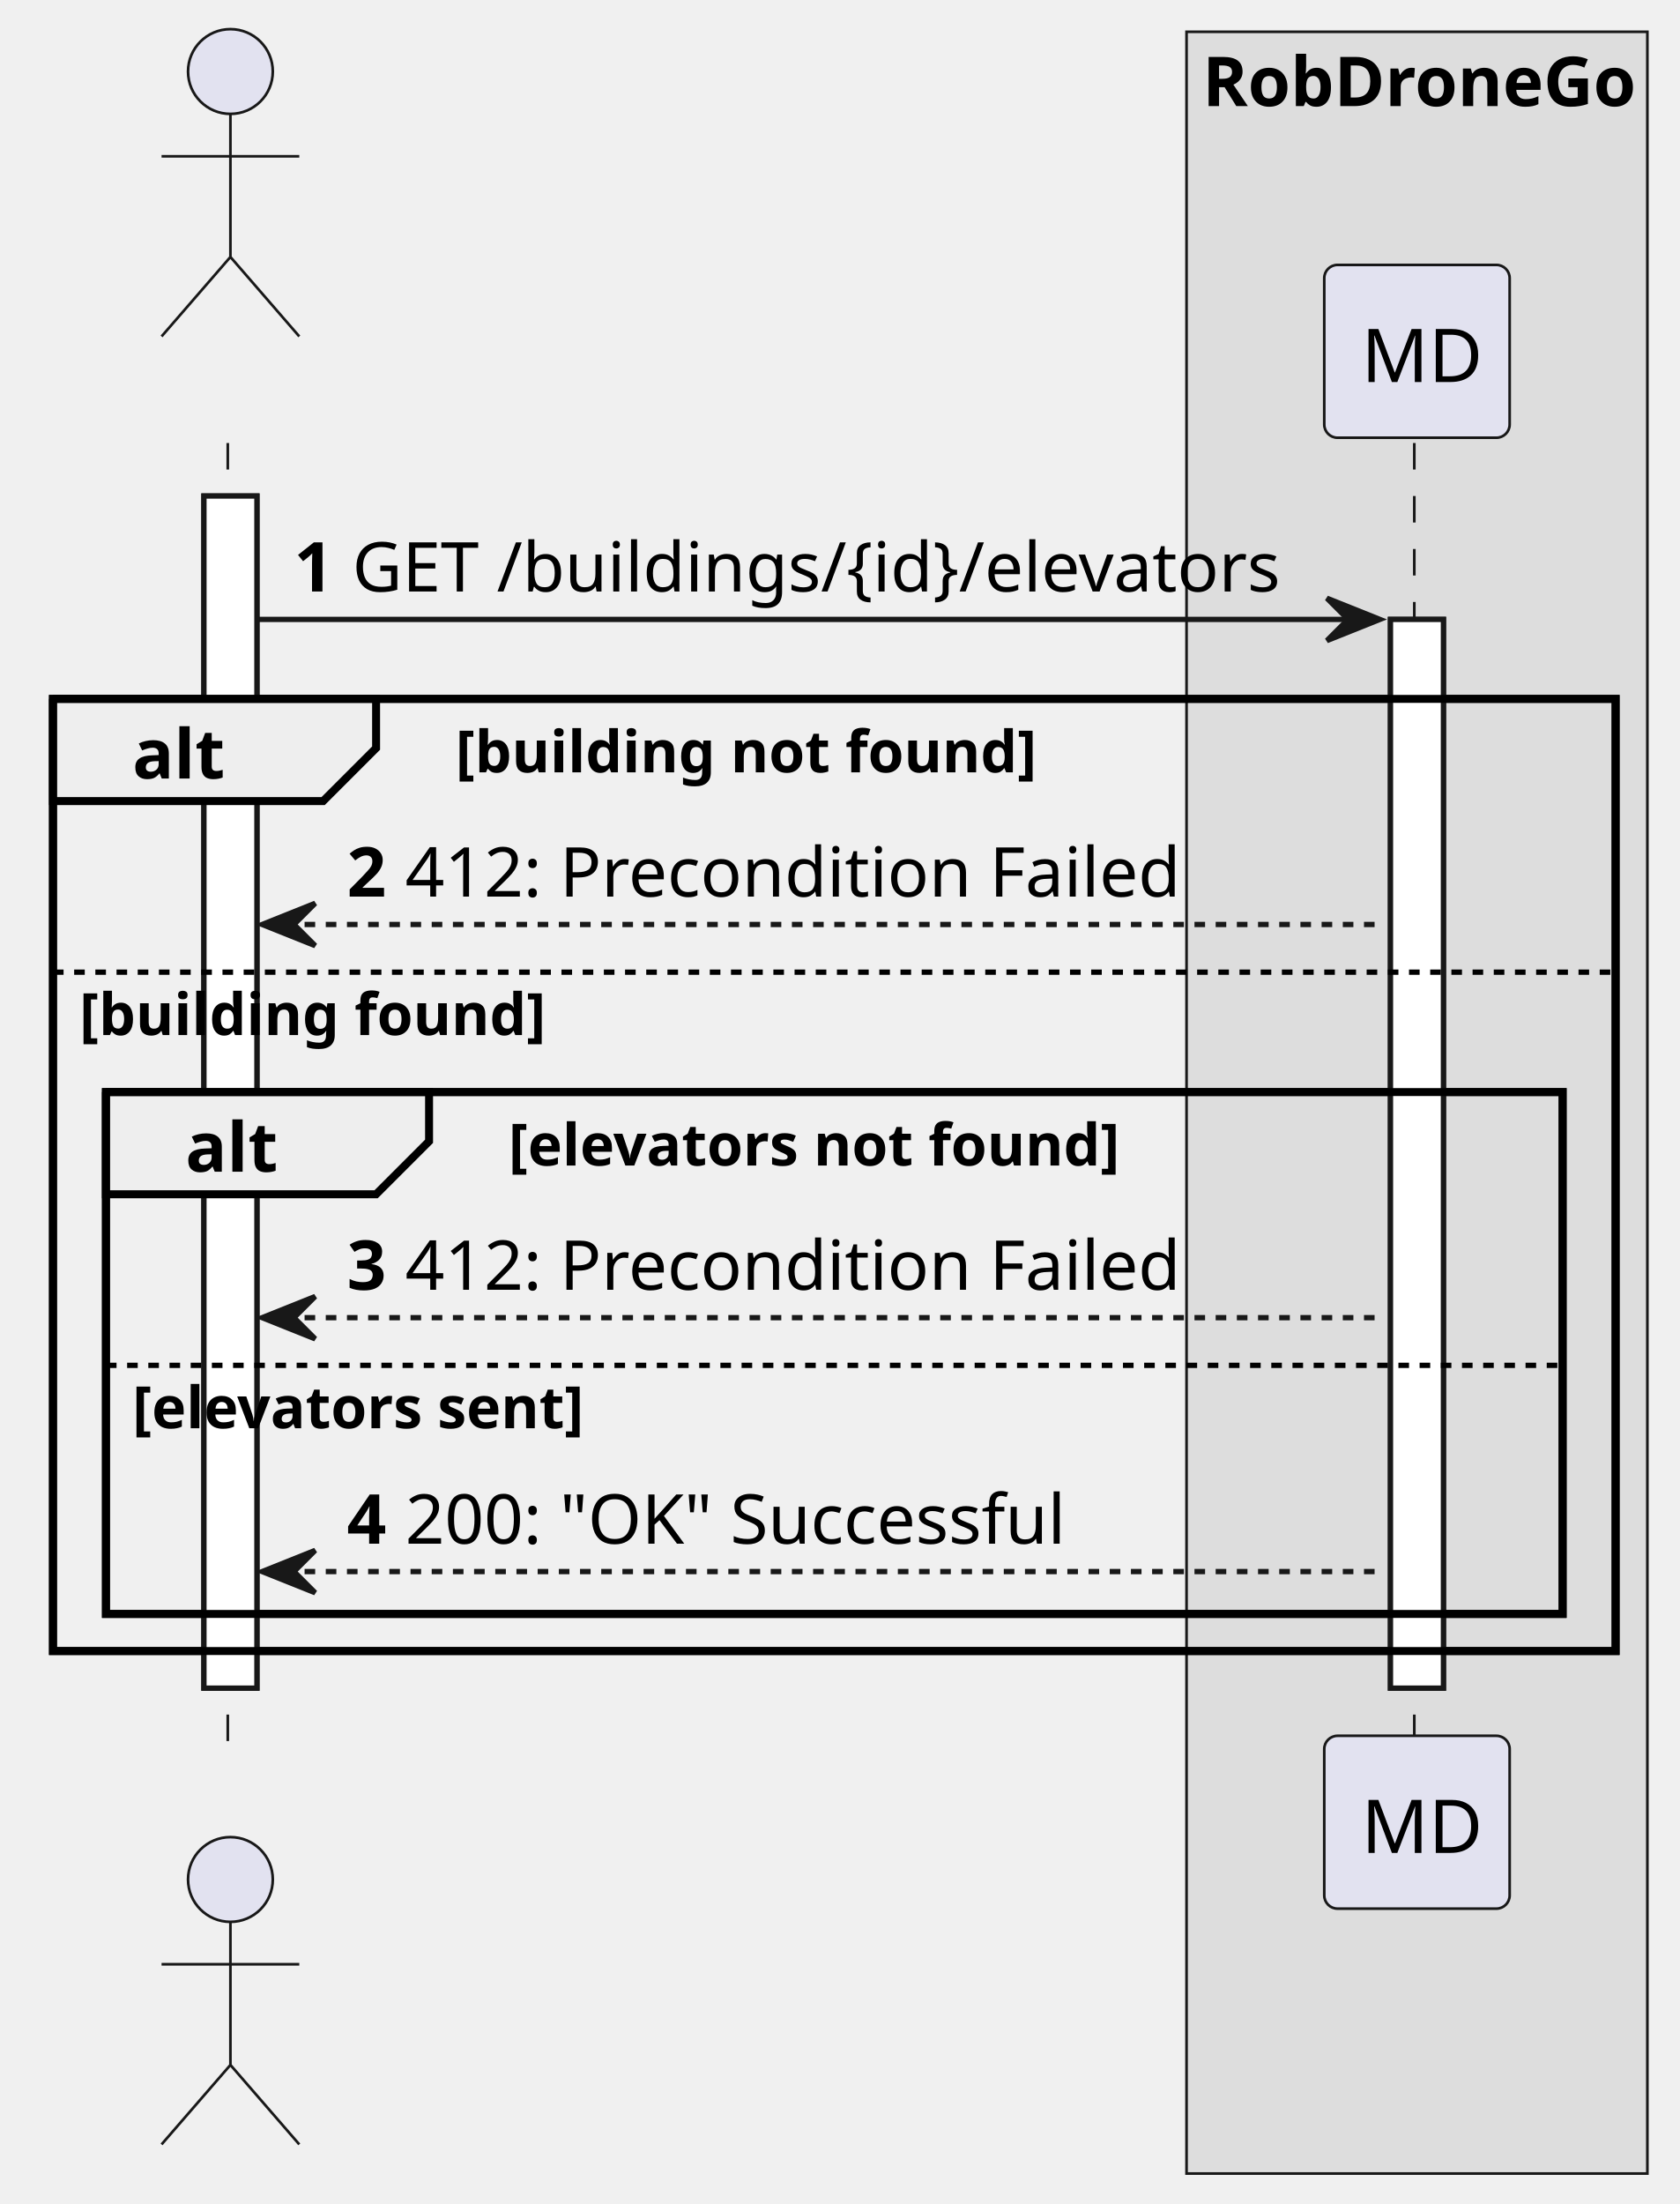
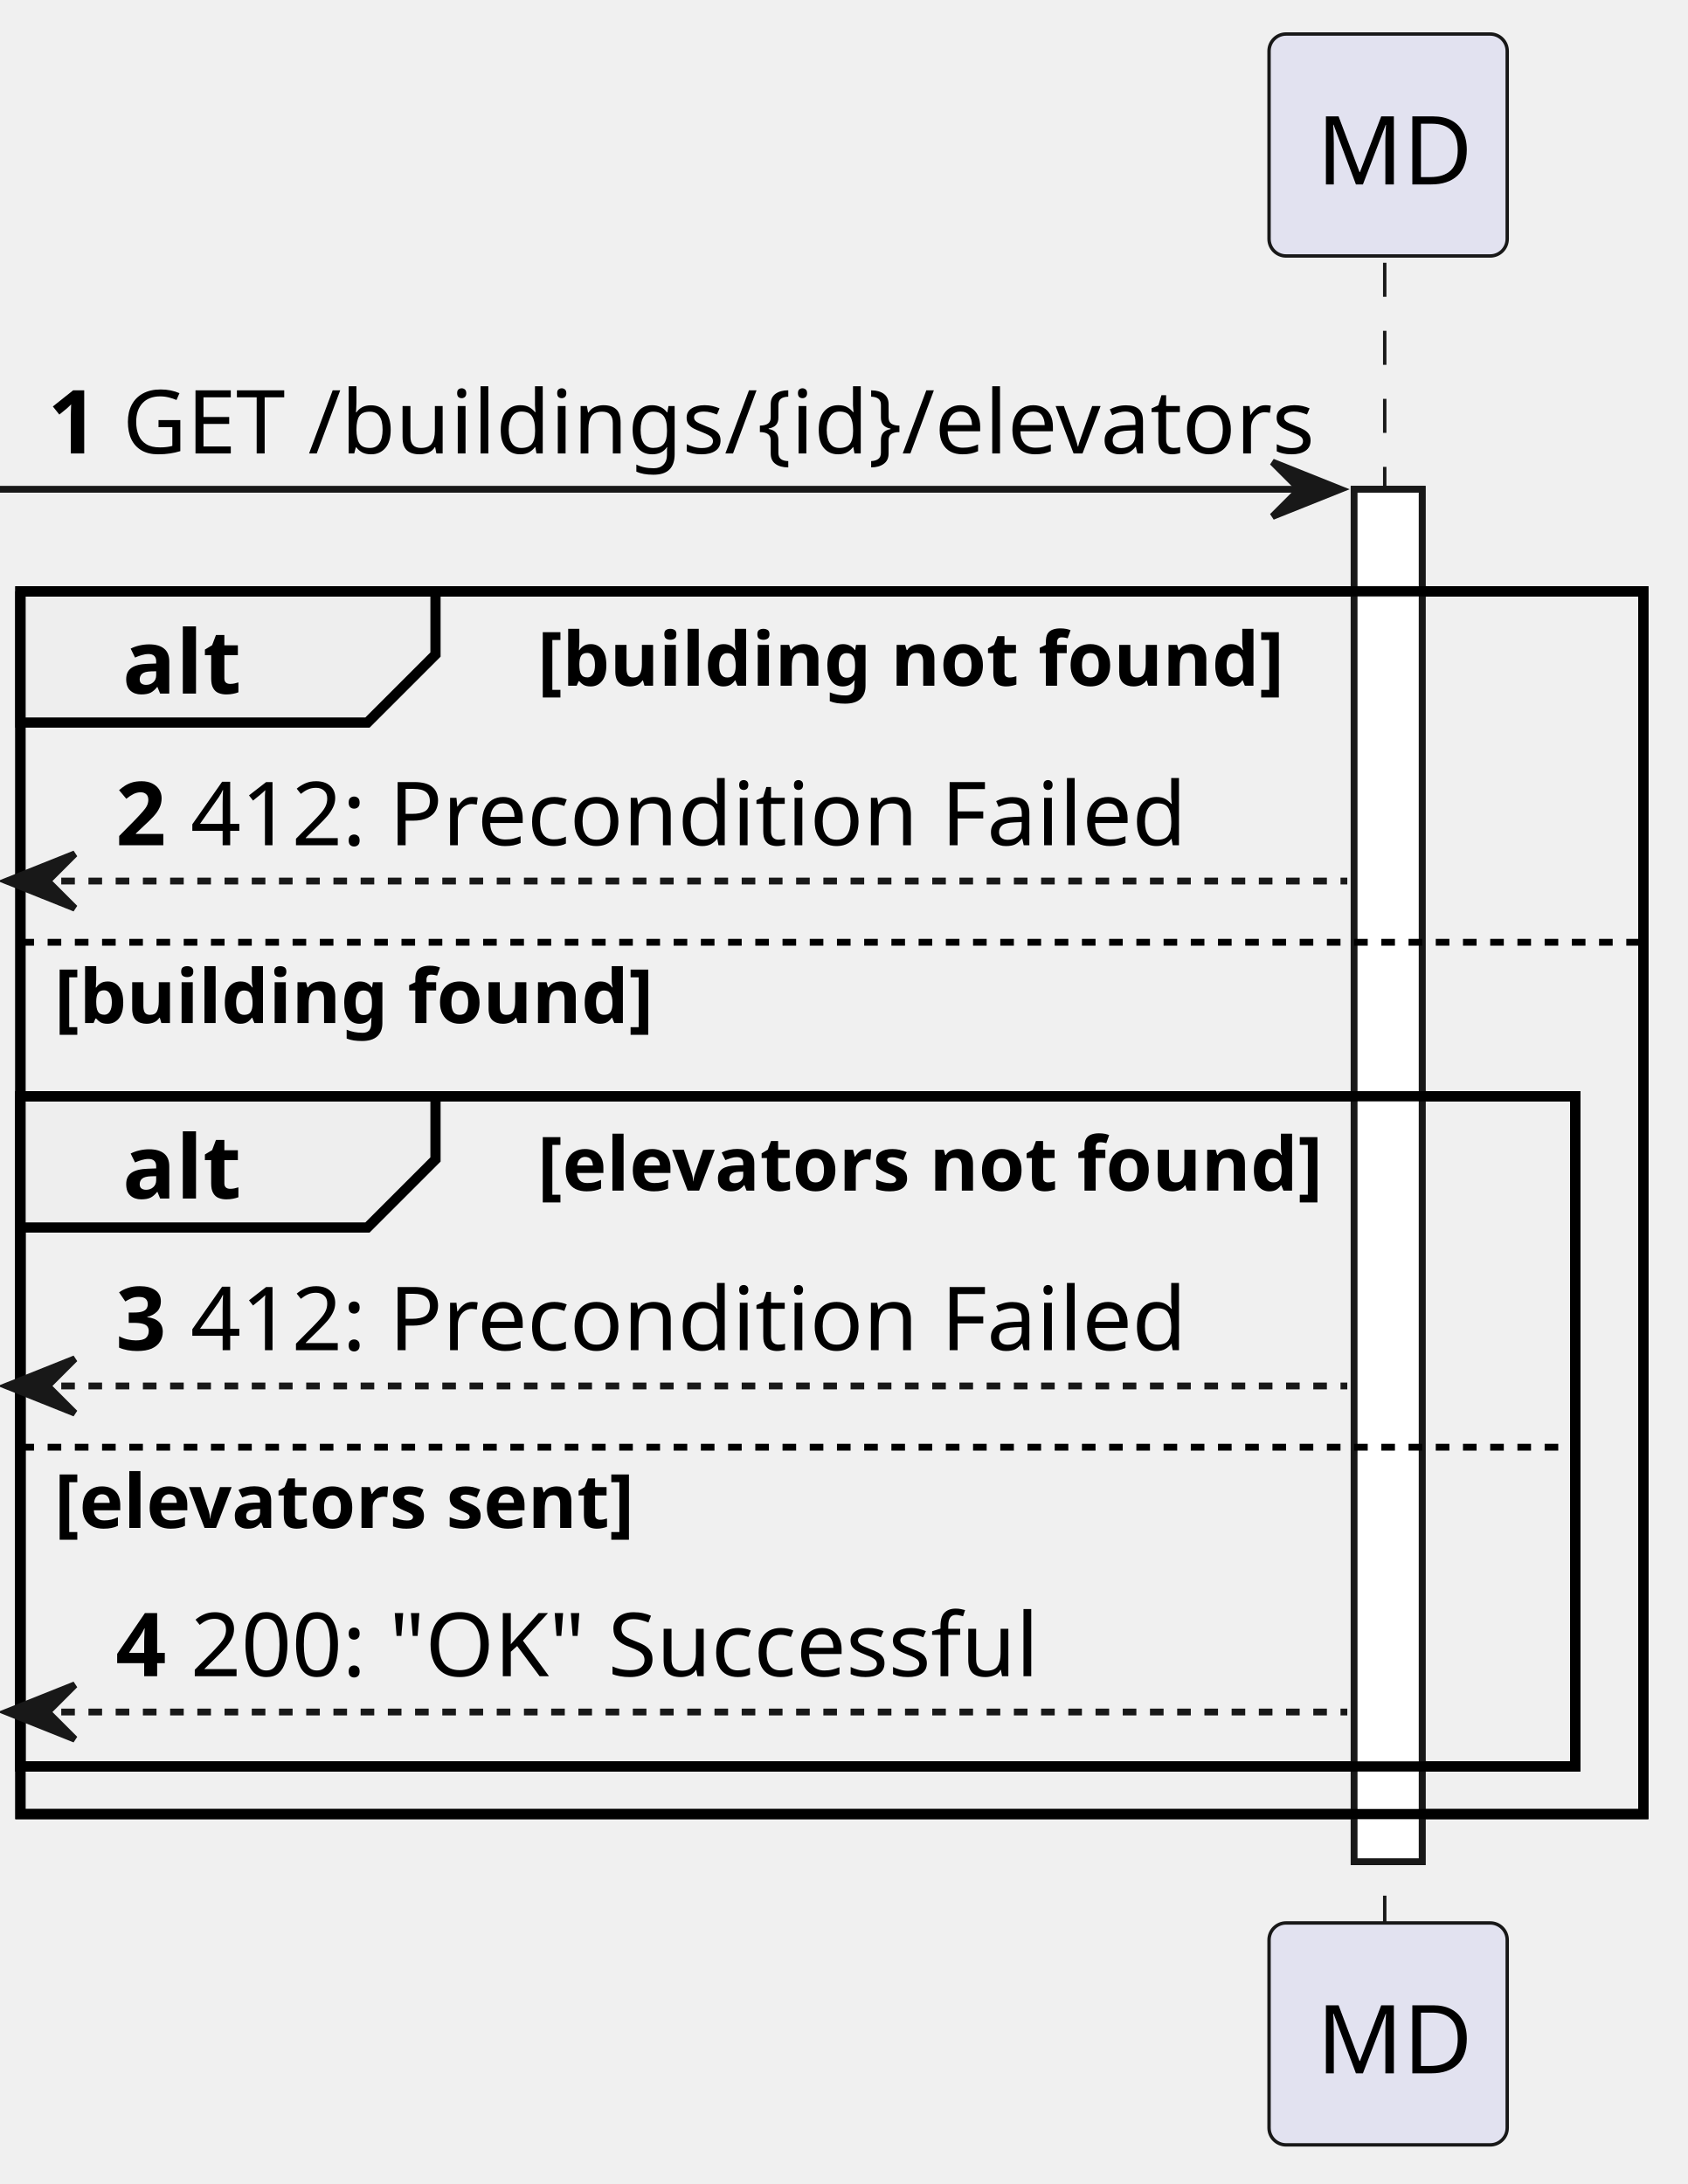
- <svg xmlns="http://www.w3.org/2000/svg" contentStyleType="text/css" height="416px" preserveAspectRatio="none" style="width:317px;height:416px;background:#FFFFFF;" version="1.1" viewBox="0 0 317 416" width="317px" zoomAndPan="magnify">
+ <svg xmlns="http://www.w3.org/2000/svg" contentStyleType="text/css" height="321px" preserveAspectRatio="none" style="width:248px;height:321px;background:#FFFFFF;" version="1.1" viewBox="0 0 248 321" width="248px" zoomAndPan="magnify">
  <defs />
  <g>
-     <rect fill="#DDDDDD" height="404.25" style="stroke:#181818;stroke-width:0.5;" width="87" x="224" y="6" />
-     <text fill="#000000" font-family="sans-serif" font-size="13" font-weight="bold" lengthAdjust="spacing" textLength="81" x="227" y="20.028">RobDroneGo</text>
-     <rect fill="#FFFFFF" height="225.008" style="stroke:#181818;stroke-width:1.0;" width="10" x="38.5" y="93.621" />
-     <rect fill="#FFFFFF" height="201.717" style="stroke:#181818;stroke-width:1.0;" width="10" x="262.5" y="116.912" />
-     <rect fill="none" height="179.717" style="stroke:#000000;stroke-width:1.5;" width="295" x="10" y="131.912" />
-     <rect fill="none" height="98.504" style="stroke:#000000;stroke-width:1.5;" width="275" x="20" y="206.125" />
-     <line style="stroke:#181818;stroke-width:0.5;stroke-dasharray:5.0,5.0;" x1="43" x2="43" y1="83.621" y2="328.629" />
-     <line style="stroke:#181818;stroke-width:0.5;stroke-dasharray:5.0,5.0;" x1="267" x2="267" y1="83.621" y2="328.629" />
-     <text fill="#000000" font-family="sans-serif" font-size="14" lengthAdjust="spacing" textLength="4" x="38.5" y="80.107"> </text>
-     <ellipse cx="43.5" cy="13.5" fill="#E2E2F0" rx="8" ry="8" style="stroke:#181818;stroke-width:0.5;" />
-     <path d="M43.5,21.5 L43.5,48.5 M30.5,29.5 L56.5,29.5 M43.5,48.5 L30.5,63.5 M43.5,48.5 L56.5,63.5 " fill="none" style="stroke:#181818;stroke-width:0.5;" />
-     <text fill="#000000" font-family="sans-serif" font-size="14" lengthAdjust="spacing" textLength="4" x="38.5" y="342.736"> </text>
-     <ellipse cx="43.5" cy="354.75" fill="#E2E2F0" rx="8" ry="8" style="stroke:#181818;stroke-width:0.5;" />
-     <path d="M43.5,362.75 L43.5,389.75 M30.5,370.75 L56.5,370.75 M43.5,389.75 L30.5,404.75 M43.5,389.75 L56.5,404.75 " fill="none" style="stroke:#181818;stroke-width:0.5;" />
-     <rect fill="#E2E2F0" height="32.621" rx="2.5" ry="2.5" style="stroke:#181818;stroke-width:0.5;" width="35" x="250" y="50" />
-     <text fill="#000000" font-family="sans-serif" font-size="14" lengthAdjust="spacing" textLength="21" x="257" y="72.107">MD</text>
-     <rect fill="#E2E2F0" height="32.621" rx="2.5" ry="2.5" style="stroke:#181818;stroke-width:0.5;" width="35" x="250" y="327.629" />
-     <text fill="#000000" font-family="sans-serif" font-size="14" lengthAdjust="spacing" textLength="21" x="257" y="349.736">MD</text>
-     <rect fill="#FFFFFF" height="225.008" style="stroke:#181818;stroke-width:1.0;" width="10" x="38.5" y="93.621" />
-     <rect fill="#FFFFFF" height="201.717" style="stroke:#181818;stroke-width:1.0;" width="10" x="262.5" y="116.912" />
-     <polygon fill="#181818" points="250.5,112.912,260.5,116.912,250.5,120.912,254.5,116.912" style="stroke:#181818;stroke-width:1.0;" />
-     <line style="stroke:#181818;stroke-width:1.0;" x1="48.5" x2="256.5" y1="116.912" y2="116.912" />
-     <text fill="#000000" font-family="sans-serif" font-size="13" font-weight="bold" lengthAdjust="spacing" textLength="7" x="55.5" y="111.649">1</text>
-     <text fill="#000000" font-family="sans-serif" font-size="13" lengthAdjust="spacing" textLength="162" x="66.5" y="111.649">GET /buildings/{id}/elevators</text>
-     <path d="M10,131.912 L71,131.912 L71,141.203 L61,151.203 L10,151.203 L10,131.912 " fill="#EEEEEE" style="stroke:#000000;stroke-width:1.5;" />
-     <rect fill="none" height="179.717" style="stroke:#000000;stroke-width:1.5;" width="295" x="10" y="131.912" />
-     <text fill="#000000" font-family="sans-serif" font-size="13" font-weight="bold" lengthAdjust="spacing" textLength="16" x="25" y="146.94">alt</text>
-     <text fill="#000000" font-family="sans-serif" font-size="11" font-weight="bold" lengthAdjust="spacing" textLength="108" x="86" y="145.782">[building not found]</text>
-     <polygon fill="#181818" points="59.5,170.494,49.5,174.494,59.5,178.494,55.5,174.494" style="stroke:#181818;stroke-width:1.0;" />
-     <line style="stroke:#181818;stroke-width:1.0;stroke-dasharray:2.0,2.0;" x1="53.5" x2="261.5" y1="174.494" y2="174.494" />
-     <text fill="#000000" font-family="sans-serif" font-size="13" font-weight="bold" lengthAdjust="spacing" textLength="7" x="65.5" y="169.231">2</text>
-     <text fill="#000000" font-family="sans-serif" font-size="13" lengthAdjust="spacing" textLength="140" x="76.5" y="169.231">412: Precondition Failed</text>
-     <line style="stroke:#000000;stroke-width:1.0;stroke-dasharray:2.0,2.0;" x1="10" x2="305" y1="183.494" y2="183.494" />
-     <text fill="#000000" font-family="sans-serif" font-size="11" font-weight="bold" lengthAdjust="spacing" textLength="87" x="15" y="195.364">[building found]</text>
-     <path d="M20,206.125 L81,206.125 L81,215.416 L71,225.416 L20,225.416 L20,206.125 " fill="#EEEEEE" style="stroke:#000000;stroke-width:1.5;" />
-     <rect fill="none" height="98.504" style="stroke:#000000;stroke-width:1.5;" width="275" x="20" y="206.125" />
-     <text fill="#000000" font-family="sans-serif" font-size="13" font-weight="bold" lengthAdjust="spacing" textLength="16" x="35" y="221.153">alt</text>
-     <text fill="#000000" font-family="sans-serif" font-size="11" font-weight="bold" lengthAdjust="spacing" textLength="116" x="96" y="219.995">[elevators not found]</text>
-     <polygon fill="#181818" points="59.5,244.707,49.5,248.707,59.5,252.707,55.5,248.707" style="stroke:#181818;stroke-width:1.0;" />
-     <line style="stroke:#181818;stroke-width:1.0;stroke-dasharray:2.0,2.0;" x1="53.5" x2="261.5" y1="248.707" y2="248.707" />
-     <text fill="#000000" font-family="sans-serif" font-size="13" font-weight="bold" lengthAdjust="spacing" textLength="7" x="65.5" y="243.444">3</text>
-     <text fill="#000000" font-family="sans-serif" font-size="13" lengthAdjust="spacing" textLength="140" x="76.5" y="243.444">412: Precondition Failed</text>
-     <line style="stroke:#000000;stroke-width:1.0;stroke-dasharray:2.0,2.0;" x1="20" x2="295" y1="257.707" y2="257.707" />
-     <text fill="#000000" font-family="sans-serif" font-size="11" font-weight="bold" lengthAdjust="spacing" textLength="88" x="25" y="269.577">[elevators sent]</text>
-     <polygon fill="#181818" points="59.5,292.629,49.5,296.629,59.5,300.629,55.5,296.629" style="stroke:#181818;stroke-width:1.0;" />
-     <line style="stroke:#181818;stroke-width:1.0;stroke-dasharray:2.0,2.0;" x1="53.5" x2="261.5" y1="296.629" y2="296.629" />
-     <text fill="#000000" font-family="sans-serif" font-size="13" font-weight="bold" lengthAdjust="spacing" textLength="7" x="65.5" y="291.366">4</text>
-     <text fill="#000000" font-family="sans-serif" font-size="13" lengthAdjust="spacing" textLength="126" x="76.5" y="291.366">200: "OK" Successful</text>
+     <rect fill="#FFFFFF" height="201.717" style="stroke:#181818;stroke-width:1.0;" width="10" x="199" y="71.912" />
+     <rect fill="none" height="179.717" style="stroke:#000000;stroke-width:1.5;" width="238.5" x="3" y="86.912" />
+     <rect fill="none" height="98.504" style="stroke:#000000;stroke-width:1.5;" width="228.5" x="3" y="161.125" />
+     <line style="stroke:#181818;stroke-width:0.5;stroke-dasharray:5.0,5.0;" x1="203.5" x2="203.5" y1="38.621" y2="283.629" />
+     <rect fill="#E2E2F0" height="32.621" rx="2.5" ry="2.5" style="stroke:#181818;stroke-width:0.5;" width="35" x="186.5" y="5" />
+     <text fill="#000000" font-family="sans-serif" font-size="14" lengthAdjust="spacing" textLength="21" x="193.5" y="27.107">MD</text>
+     <rect fill="#E2E2F0" height="32.621" rx="2.5" ry="2.5" style="stroke:#181818;stroke-width:0.5;" width="35" x="186.5" y="282.629" />
+     <text fill="#000000" font-family="sans-serif" font-size="14" lengthAdjust="spacing" textLength="21" x="193.5" y="304.736">MD</text>
+     <rect fill="#FFFFFF" height="201.717" style="stroke:#181818;stroke-width:1.0;" width="10" x="199" y="71.912" />
+     <polygon fill="#181818" points="187,67.912,197,71.912,187,75.912,191,71.912" style="stroke:#181818;stroke-width:1.0;" />
+     <line style="stroke:#181818;stroke-width:1.0;" x1="0" x2="193" y1="71.912" y2="71.912" />
+     <text fill="#000000" font-family="sans-serif" font-size="13" font-weight="bold" lengthAdjust="spacing" textLength="7" x="7" y="66.649">1</text>
+     <text fill="#000000" font-family="sans-serif" font-size="13" lengthAdjust="spacing" textLength="162" x="18" y="66.649">GET /buildings/{id}/elevators</text>
+     <path d="M3,86.912 L64,86.912 L64,96.203 L54,106.203 L3,106.203 L3,86.912 " fill="#EEEEEE" style="stroke:#000000;stroke-width:1.5;" />
+     <rect fill="none" height="179.717" style="stroke:#000000;stroke-width:1.5;" width="238.5" x="3" y="86.912" />
+     <text fill="#000000" font-family="sans-serif" font-size="13" font-weight="bold" lengthAdjust="spacing" textLength="16" x="18" y="101.94">alt</text>
+     <text fill="#000000" font-family="sans-serif" font-size="11" font-weight="bold" lengthAdjust="spacing" textLength="108" x="79" y="100.782">[building not found]</text>
+     <polygon fill="#181818" points="11,125.494,1,129.494,11,133.494,7,129.494" style="stroke:#181818;stroke-width:1.0;" />
+     <line style="stroke:#181818;stroke-width:1.0;stroke-dasharray:2.0,2.0;" x1="5" x2="198" y1="129.494" y2="129.494" />
+     <text fill="#000000" font-family="sans-serif" font-size="13" font-weight="bold" lengthAdjust="spacing" textLength="7" x="17" y="124.231">2</text>
+     <text fill="#000000" font-family="sans-serif" font-size="13" lengthAdjust="spacing" textLength="140" x="28" y="124.231">412: Precondition Failed</text>
+     <line style="stroke:#000000;stroke-width:1.0;stroke-dasharray:2.0,2.0;" x1="3" x2="241.5" y1="138.494" y2="138.494" />
+     <text fill="#000000" font-family="sans-serif" font-size="11" font-weight="bold" lengthAdjust="spacing" textLength="87" x="8" y="150.364">[building found]</text>
+     <path d="M3,161.125 L64,161.125 L64,170.416 L54,180.416 L3,180.416 L3,161.125 " fill="#EEEEEE" style="stroke:#000000;stroke-width:1.5;" />
+     <rect fill="none" height="98.504" style="stroke:#000000;stroke-width:1.5;" width="228.5" x="3" y="161.125" />
+     <text fill="#000000" font-family="sans-serif" font-size="13" font-weight="bold" lengthAdjust="spacing" textLength="16" x="18" y="176.153">alt</text>
+     <text fill="#000000" font-family="sans-serif" font-size="11" font-weight="bold" lengthAdjust="spacing" textLength="116" x="79" y="174.995">[elevators not found]</text>
+     <polygon fill="#181818" points="11,199.707,1,203.707,11,207.707,7,203.707" style="stroke:#181818;stroke-width:1.0;" />
+     <line style="stroke:#181818;stroke-width:1.0;stroke-dasharray:2.0,2.0;" x1="5" x2="198" y1="203.707" y2="203.707" />
+     <text fill="#000000" font-family="sans-serif" font-size="13" font-weight="bold" lengthAdjust="spacing" textLength="7" x="17" y="198.444">3</text>
+     <text fill="#000000" font-family="sans-serif" font-size="13" lengthAdjust="spacing" textLength="140" x="28" y="198.444">412: Precondition Failed</text>
+     <line style="stroke:#000000;stroke-width:1.0;stroke-dasharray:2.0,2.0;" x1="3" x2="231.5" y1="212.707" y2="212.707" />
+     <text fill="#000000" font-family="sans-serif" font-size="11" font-weight="bold" lengthAdjust="spacing" textLength="88" x="8" y="224.577">[elevators sent]</text>
+     <polygon fill="#181818" points="11,247.629,1,251.629,11,255.629,7,251.629" style="stroke:#181818;stroke-width:1.0;" />
+     <line style="stroke:#181818;stroke-width:1.0;stroke-dasharray:2.0,2.0;" x1="5" x2="198" y1="251.629" y2="251.629" />
+     <text fill="#000000" font-family="sans-serif" font-size="13" font-weight="bold" lengthAdjust="spacing" textLength="7" x="17" y="246.366">4</text>
+     <text fill="#000000" font-family="sans-serif" font-size="13" lengthAdjust="spacing" textLength="126" x="28" y="246.366">200: "OK" Successful</text>
  </g>
</svg>
